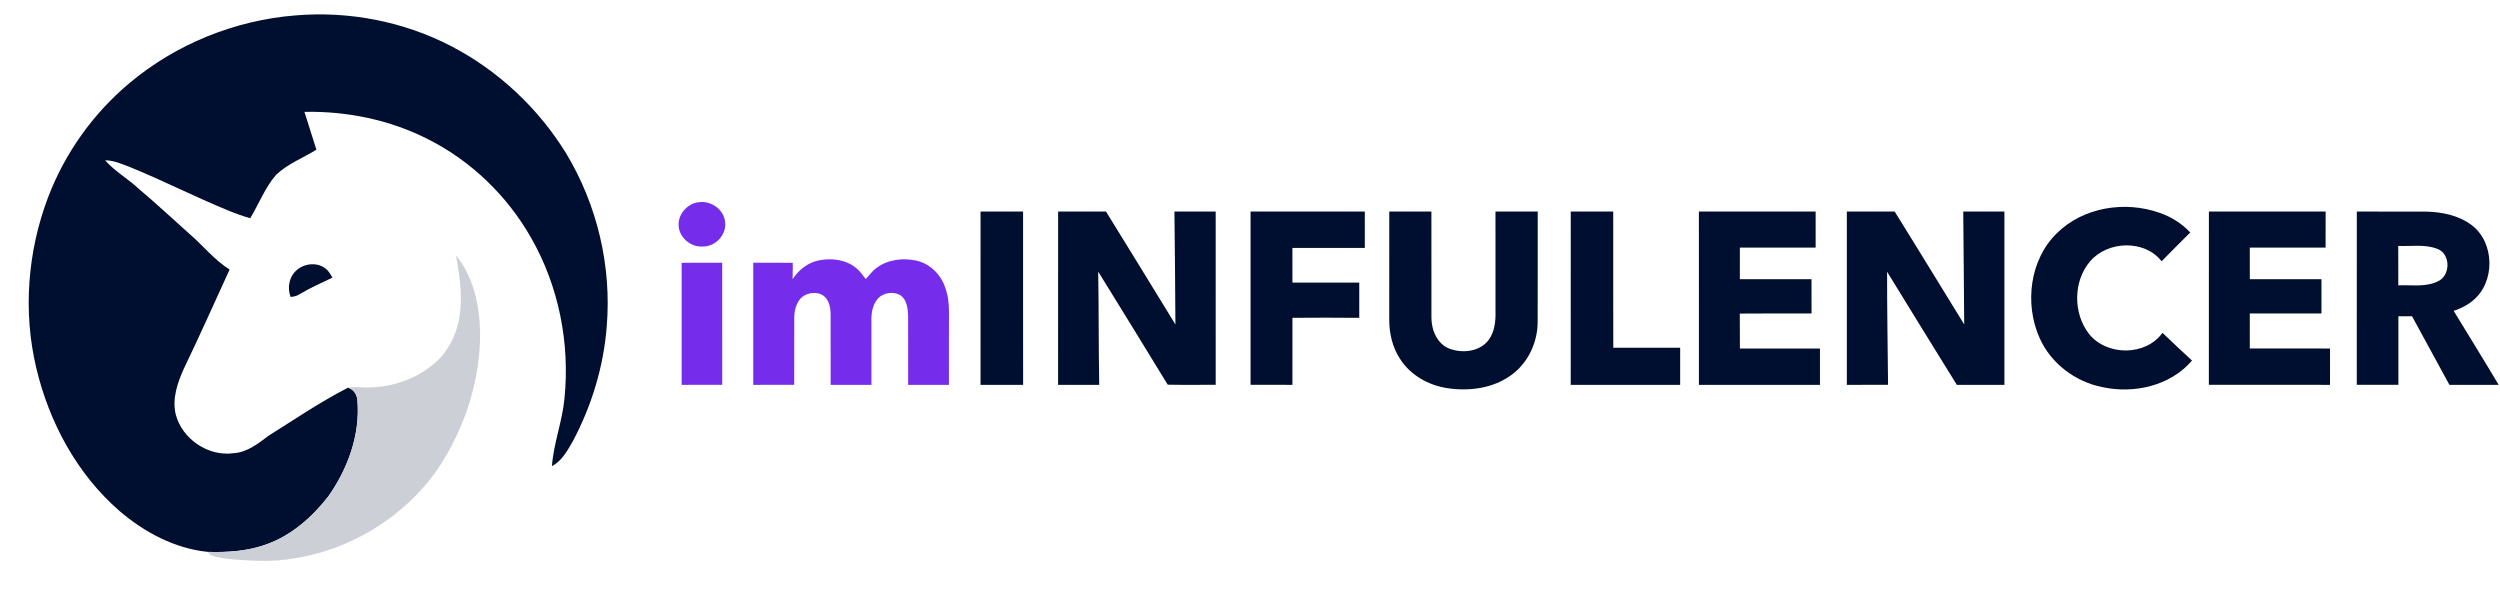
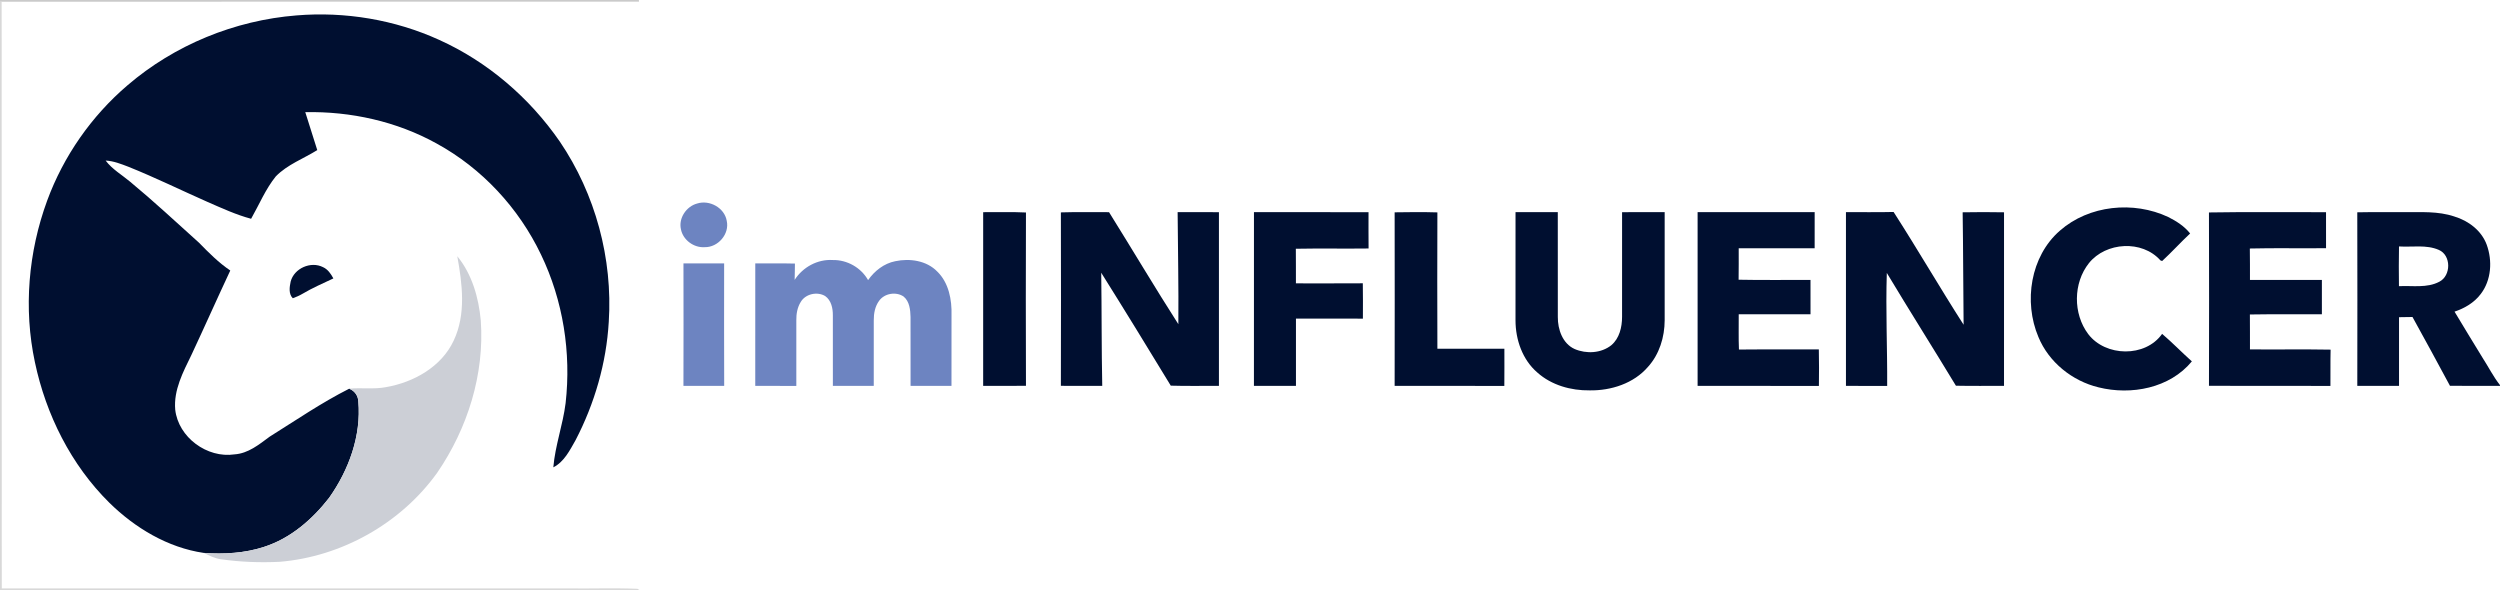
- <svg xmlns="http://www.w3.org/2000/svg" width="1487pt" height="350pt" viewBox="0 0 1487 350" version="1.1">
+ <svg xmlns="http://www.w3.org/2000/svg" width="1483pt" height="350pt" viewBox="0 0 1483 350" version="1.1">
+   <g id="#b5b5b5b5">
+     <path fill="#b5b5b5" opacity="0.71" d=" M 0.00 0.00 L 378.99 0.00 L 379.05 0.99 C 253.02 1.04 127.00 0.94 0.98 1.04 L 0.00 1.05 L 0.00 0.00 Z" />
+   </g>
  <g id="#ffffffff">
</g>
+   <g id="#cfcfcfd0">
+     <path fill="#cfcfcf" opacity="0.82" d=" M 0.00 1.05 L 0.98 1.04 C 1.09 117.03 0.95 233.03 1.05 349.02 C 113.02 349.06 225.00 349.04 336.97 349.04 C 350.69 349.23 364.45 348.69 378.14 349.28 C 378.43 349.46 378.99 349.82 379.28 350.00 L 0.00 350.00 L 0.00 1.05 Z" />
+   </g>
  <g id="#000f30ff">
-     <path fill="#000f30" opacity="1.00" d=" M 76.69 49.69 C 104.45 26.27 139.71 12.01 175.89 9.15 C 207.62 6.49 240.11 12.78 268.40 27.46 C 296.41 42.01 320.27 64.41 336.78 91.29 C 355.26 121.94 363.86 158.43 360.89 194.11 C 359.05 218.01 351.92 241.40 340.67 262.54 C 337.47 268.08 334.17 274.16 328.30 277.28 C 329.25 263.64 334.47 250.70 335.74 237.10 C 339.09 204.15 332.34 170.09 315.82 141.31 C 301.72 116.52 280.37 95.86 254.90 82.96 C 232.21 71.32 206.51 66.03 181.08 66.54 C 183.44 74.05 185.84 81.54 188.20 89.05 C 180.16 93.99 171.04 97.47 164.14 104.06 C 157.58 111.68 154.00 121.28 148.83 129.81 C 144.39 128.53 140.03 126.98 135.76 125.21 C 116.13 117.17 97.22 107.50 77.58 99.49 C 72.71 97.66 67.81 95.36 62.50 95.34 C 68.34 101.98 76.23 106.34 82.63 112.39 C 92.74 120.90 102.42 129.91 112.26 138.72 C 120.54 145.74 127.30 154.51 136.57 160.34 C 127.57 179.94 118.81 199.67 109.44 219.10 C 105.59 227.61 102.25 237.18 104.55 246.59 C 108.42 261.19 123.87 271.65 138.90 269.56 C 147.13 269.08 153.64 263.71 159.96 259.03 C 175.49 249.29 190.68 238.95 207.02 230.60 C 210.53 231.70 212.50 234.98 212.61 238.56 C 214.22 258.79 206.81 278.93 195.25 295.29 C 185.70 307.57 173.48 318.38 158.66 323.72 C 147.49 327.82 135.44 328.63 123.64 328.27 C 104.04 326.29 85.88 316.61 71.07 303.93 C 45.82 282.01 29.25 251.23 21.59 218.92 C 13.61 185.44 16.38 149.68 28.53 117.55 C 38.46 91.31 55.22 67.73 76.69 49.69 Z" />
-     <path fill="#000f30" opacity="1.00" d=" M 1223.55 138.59 C 1239.25 123.16 1264.10 119.33 1284.51 126.59 C 1291.41 128.94 1297.74 132.94 1302.75 138.26 C 1297.11 144.01 1291.31 149.61 1285.72 155.40 C 1275.61 142.43 1253.80 143.19 1243.30 155.31 C 1233.09 167.15 1232.97 186.28 1242.51 198.55 C 1253.01 211.82 1276.26 211.91 1286.25 197.96 C 1292.05 203.51 1297.90 209.02 1303.81 214.45 C 1290.87 229.62 1269.10 234.41 1250.15 230.19 C 1234.15 226.94 1219.70 215.96 1213.10 200.92 C 1204.10 180.61 1207.25 154.37 1223.55 138.59 Z" />
-     <path fill="#000f30" opacity="1.00" d=" M 583.23 125.83 C 591.66 125.83 600.10 125.86 608.53 125.82 C 608.55 160.18 608.49 194.54 608.56 228.90 C 600.11 228.90 591.66 228.90 583.22 228.91 C 583.24 194.55 583.21 160.19 583.23 125.83 Z" />
-     <path fill="#000f30" opacity="1.00" d=" M 629.35 228.91 C 629.38 194.55 629.35 160.19 629.37 125.83 C 638.86 125.84 648.35 125.85 657.84 125.82 C 671.65 148.19 685.44 170.57 699.14 193.01 C 698.99 170.62 698.83 148.22 698.55 125.83 C 706.73 125.85 714.91 125.83 723.09 125.84 C 723.08 160.18 723.06 194.52 723.10 228.87 C 713.58 228.88 704.06 229.00 694.55 228.81 C 680.89 206.33 667.01 183.97 653.22 161.57 C 653.59 184.01 653.42 206.46 653.81 228.91 C 645.66 228.89 637.51 228.90 629.35 228.91 Z" />
-     <path fill="#000f30" opacity="1.00" d=" M 743.83 125.84 C 766.48 125.83 789.14 125.86 811.79 125.82 C 811.80 133.04 811.78 140.25 811.80 147.47 C 797.44 147.46 783.08 147.46 768.73 147.47 C 768.73 154.35 768.71 161.22 768.74 168.10 C 781.99 168.11 795.24 168.11 808.49 168.10 C 808.50 175.09 808.49 182.07 808.49 189.05 C 795.24 188.92 781.99 188.92 768.75 189.04 C 768.70 202.33 768.72 215.61 768.74 228.90 C 760.43 228.90 752.13 228.91 743.83 228.89 C 743.84 194.54 743.84 160.19 743.83 125.84 Z" />
-     <path fill="#000f30" opacity="1.00" d=" M 826.32 190.06 C 826.31 168.65 826.28 147.23 826.34 125.82 C 834.69 125.85 843.04 125.84 851.40 125.82 C 851.41 146.89 851.37 167.96 851.42 189.03 C 851.41 196.45 854.94 204.74 862.32 207.47 C 870.03 210.26 880.07 209.18 885.35 202.35 C 889.05 197.41 889.70 190.97 889.52 184.99 C 889.48 165.27 889.51 145.54 889.51 125.82 C 897.88 125.85 906.26 125.84 914.64 125.83 C 914.61 147.81 914.69 169.78 914.60 191.76 C 914.50 203.78 908.87 215.80 899.09 222.94 C 888.27 230.99 873.96 232.85 860.91 230.88 C 849.67 229.21 838.83 223.10 832.69 213.38 C 828.19 206.51 826.30 198.20 826.32 190.06 Z" />
-     <path fill="#000f30" opacity="1.00" d=" M 934.28 125.83 C 942.70 125.84 951.12 125.85 959.55 125.82 C 959.57 152.83 959.51 179.84 959.58 206.85 C 972.84 206.85 986.10 206.87 999.37 206.84 C 999.37 214.19 999.38 221.55 999.36 228.90 C 977.66 228.90 955.96 228.90 934.26 228.90 C 934.29 194.54 934.26 160.18 934.28 125.83 Z" />
-     <path fill="#000f30" opacity="1.00" d=" M 1010.50 125.84 C 1033.65 125.83 1056.79 125.86 1079.94 125.82 C 1079.95 132.97 1079.94 140.12 1079.94 147.28 C 1064.92 147.27 1049.89 147.25 1034.87 147.29 C 1034.86 153.55 1034.88 159.82 1034.86 166.08 C 1049.07 166.06 1063.28 166.08 1077.49 166.08 C 1077.49 172.87 1077.46 179.66 1077.51 186.45 C 1063.28 186.50 1049.05 186.36 1034.83 186.52 C 1034.92 193.44 1034.83 200.37 1034.88 207.29 C 1050.75 207.30 1066.63 207.29 1082.51 207.30 C 1082.48 214.50 1082.49 221.70 1082.51 228.91 C 1058.51 228.90 1034.51 228.90 1010.52 228.91 C 1010.49 194.55 1010.52 160.20 1010.50 125.84 Z" />
-     <path fill="#000f30" opacity="1.00" d=" M 1098.50 125.84 C 1107.97 125.83 1117.45 125.86 1126.94 125.82 C 1140.86 148.12 1154.49 170.60 1168.31 192.96 C 1168.08 170.58 1168.00 148.21 1167.74 125.83 C 1175.90 125.84 1184.06 125.84 1192.23 125.84 C 1192.22 160.19 1192.23 194.55 1192.23 228.90 C 1182.79 228.92 1173.36 228.87 1163.93 228.92 C 1149.99 206.56 1136.28 184.05 1122.44 161.63 C 1122.44 184.05 1122.77 206.47 1123.02 228.88 C 1114.84 228.93 1106.67 228.88 1098.50 228.91 C 1098.50 194.55 1098.51 160.19 1098.50 125.84 Z" />
-     <path fill="#000f30" opacity="1.00" d=" M 1313.85 125.83 C 1336.99 125.84 1360.14 125.85 1383.29 125.82 C 1383.25 132.98 1383.28 140.13 1383.26 147.28 C 1368.23 147.26 1353.20 147.26 1338.17 147.29 C 1338.16 153.55 1338.14 159.81 1338.19 166.07 C 1352.39 166.09 1366.60 166.06 1380.81 166.08 C 1380.80 172.87 1380.81 179.66 1380.80 186.45 C 1366.59 186.45 1352.38 186.45 1338.17 186.45 C 1338.15 193.39 1338.15 200.33 1338.18 207.27 C 1354.08 207.32 1369.99 207.30 1385.90 207.29 C 1385.89 214.49 1385.91 221.69 1385.89 228.90 C 1361.87 228.89 1337.85 228.93 1313.83 228.88 C 1313.89 194.53 1313.85 160.18 1313.85 125.83 Z" />
-     <path fill="#000f30" opacity="1.00" d=" M 1401.83 125.83 C 1415.55 125.86 1429.28 125.80 1443.01 125.86 C 1452.52 126.07 1462.44 128.08 1470.19 133.92 C 1483.98 144.38 1484.25 167.93 1470.83 178.81 C 1467.53 181.66 1463.52 183.49 1459.45 184.92 C 1468.38 199.59 1477.44 214.16 1486.22 228.92 C 1476.45 228.88 1466.68 228.91 1456.91 228.90 C 1449.45 215.33 1442.08 201.72 1434.69 188.12 C 1431.97 188.12 1429.26 188.12 1426.56 188.13 C 1426.51 201.72 1426.51 215.30 1426.56 228.89 C 1418.31 228.90 1410.05 228.92 1401.81 228.88 C 1401.86 194.53 1401.82 160.18 1401.83 125.83 M 1426.48 146.28 C 1426.51 154.09 1426.47 161.91 1426.51 169.72 C 1434.39 169.36 1442.89 170.97 1450.23 167.25 C 1457.60 163.80 1457.70 151.20 1449.95 148.11 C 1442.51 145.11 1434.28 146.61 1426.48 146.28 Z" />
-     <path fill="#000f30" opacity="1.00" d=" M 176.05 161.07 C 180.58 156.69 188.34 155.71 193.47 159.62 C 195.43 160.98 196.57 163.13 197.74 165.14 C 191.35 168.22 184.81 171.02 178.72 174.69 C 176.94 175.81 174.97 176.59 172.84 176.59 C 170.83 171.40 171.86 164.91 176.05 161.07 Z" />
+     <path fill="#000f30" opacity="1.00" d=" M 75.59 50.64 C 103.52 26.64 139.25 12.06 175.91 9.14 C 204.72 6.77 234.15 11.67 260.49 23.64 C 289.33 36.65 314.15 58.03 332.10 84.01 C 353.22 115.15 363.53 153.41 361.12 190.95 C 359.69 215.39 352.71 239.39 341.44 261.08 C 338.01 267.10 334.68 273.94 328.23 277.23 C 329.31 264.30 333.92 251.99 335.52 239.14 C 338.91 209.19 334.04 178.24 320.94 151.05 C 307.73 123.37 285.88 99.81 258.93 85.09 C 235.28 72.00 208.04 66.00 181.09 66.53 C 183.41 74.05 185.83 81.53 188.20 89.04 C 179.98 94.16 170.47 97.60 163.61 104.63 C 157.49 112.21 153.76 121.36 148.96 129.78 C 140.02 127.39 131.60 123.48 123.14 119.80 C 107.46 112.88 92.06 105.29 76.13 98.91 C 71.78 97.25 67.37 95.48 62.66 95.25 C 66.54 100.40 72.28 103.69 77.17 107.78 C 91.19 119.38 104.51 131.79 118.04 143.97 C 123.82 149.90 129.70 155.82 136.60 160.47 C 128.80 177.11 121.34 193.92 113.54 210.57 C 108.61 220.69 102.93 231.38 103.94 243.00 C 105.78 259.44 122.88 271.96 139.12 269.53 C 147.27 268.99 153.69 263.66 159.97 259.03 C 175.54 249.29 190.72 238.87 207.14 230.58 C 210.31 231.82 212.41 234.66 212.55 238.09 C 214.37 258.48 206.89 278.81 195.24 295.30 C 185.26 308.15 172.29 319.40 156.57 324.43 C 145.12 328.17 132.88 328.83 120.93 328.00 C 99.53 324.86 80.13 313.21 64.86 298.22 C 42.13 275.76 27.29 246.00 20.71 214.89 C 13.91 183.08 16.80 149.45 27.99 118.98 C 37.68 92.63 54.25 68.87 75.59 50.64 Z" />
+     <path fill="#000f30" opacity="1.00" d=" M 1221.95 136.81 C 1239.23 121.66 1265.65 119.07 1286.21 128.74 C 1291.05 131.18 1295.79 134.19 1299.18 138.50 C 1293.50 143.80 1288.28 149.58 1282.58 154.84 C 1282.32 154.74 1281.81 154.55 1281.55 154.45 C 1270.72 142.22 1249.22 143.54 1239.15 156.09 C 1229.76 167.89 1229.68 186.14 1238.72 198.16 C 1248.97 211.68 1272.63 212.17 1282.57 198.05 C 1288.67 203.25 1294.24 209.03 1300.21 214.37 C 1287.12 230.29 1264.19 234.59 1244.88 229.78 C 1229.26 226.02 1215.34 214.87 1209.18 199.90 C 1200.33 178.98 1204.41 152.07 1221.95 136.81 Z" />
+     <path fill="#000f30" opacity="1.00" d=" M 583.22 125.86 C 591.68 125.94 600.15 125.62 608.60 126.05 C 608.48 160.31 608.48 194.58 608.60 228.85 C 600.14 228.97 591.67 228.88 583.21 228.90 C 583.24 194.56 583.22 160.21 583.22 125.86 Z" />
+     <path fill="#000f30" opacity="1.00" d=" M 629.31 125.99 C 638.82 125.67 648.35 125.92 657.88 125.86 C 671.67 147.95 684.95 170.39 699.00 192.32 C 699.19 170.16 698.73 148.00 698.57 125.84 C 706.74 125.87 714.90 125.83 723.07 125.86 C 723.08 160.20 723.06 194.55 723.07 228.89 C 713.55 228.84 704.02 229.07 694.50 228.77 C 680.88 206.37 667.18 184.01 653.25 161.80 C 653.56 184.16 653.40 206.53 653.85 228.89 C 645.67 228.90 637.49 228.94 629.31 228.87 C 629.40 194.58 629.41 160.28 629.31 125.99 Z" />
+     <path fill="#000f30" opacity="1.00" d=" M 743.85 125.85 C 766.50 125.85 789.15 125.83 811.81 125.86 C 811.81 133.04 811.76 140.22 811.84 147.40 C 797.46 147.59 783.07 147.28 768.69 147.56 C 768.77 154.40 768.71 161.25 768.74 168.09 C 781.97 168.08 795.19 168.15 808.42 168.05 C 808.56 175.04 808.48 182.03 808.47 189.02 C 795.23 188.95 782.00 188.99 768.76 189.01 C 768.71 202.30 768.72 215.60 768.76 228.89 C 760.45 228.92 752.14 228.90 743.83 228.90 C 743.86 194.55 743.83 160.20 743.85 125.85 Z" />
+     <path fill="#000f30" opacity="1.00" d=" M 827.30 125.95 C 835.74 125.81 844.21 125.73 852.66 125.99 C 852.57 152.95 852.56 179.92 852.66 206.88 C 865.91 206.84 879.15 206.88 892.40 206.86 C 892.40 214.22 892.45 221.57 892.37 228.93 C 870.68 228.86 848.99 228.95 827.30 228.88 C 827.36 194.57 827.36 160.26 827.30 125.95 Z" />
+     <path fill="#000f30" opacity="1.00" d=" M 899.01 125.83 C 907.36 125.87 915.72 125.83 924.08 125.85 C 924.10 146.58 924.07 167.31 924.10 188.03 C 924.04 195.39 926.89 203.76 934.03 207.02 C 940.97 210.03 949.81 209.60 955.84 204.78 C 960.66 200.70 962.20 194.06 962.21 188.00 C 962.24 167.29 962.22 146.57 962.22 125.86 C 970.64 125.83 979.06 125.86 987.48 125.84 C 987.50 147.22 987.48 168.61 987.48 189.99 C 987.46 199.95 984.35 210.14 977.59 217.62 C 969.11 227.47 955.70 231.77 943.00 231.57 C 931.89 231.72 920.38 228.51 911.97 221.00 C 903.11 213.40 899.01 201.51 899.00 190.06 C 899.00 168.65 898.99 147.24 899.01 125.83 Z" />
+     <path fill="#000f30" opacity="1.00" d=" M 1007.02 125.85 C 1030.16 125.83 1053.31 125.87 1076.46 125.83 C 1076.49 132.98 1076.49 140.13 1076.45 147.28 C 1061.43 147.26 1046.41 147.25 1031.40 147.29 C 1031.39 153.50 1031.46 159.71 1031.34 165.93 C 1045.55 166.24 1059.77 165.98 1073.99 166.06 C 1074.01 172.85 1073.99 179.64 1074.00 186.43 C 1059.80 186.46 1045.60 186.43 1031.41 186.44 C 1031.47 193.41 1031.24 200.39 1031.54 207.35 C 1047.34 207.18 1063.14 207.38 1078.93 207.25 C 1079.10 214.47 1079.06 221.70 1078.97 228.92 C 1054.99 228.89 1031.00 228.91 1007.02 228.91 C 1007.00 194.56 1007.01 160.21 1007.02 125.85 Z" />
+     <path fill="#000f30" opacity="1.00" d=" M 1095.02 125.85 C 1104.44 125.78 1113.86 125.98 1123.28 125.74 C 1137.48 147.81 1150.65 170.55 1164.81 192.64 C 1164.55 170.41 1164.60 148.17 1164.24 125.94 C 1172.42 125.78 1180.61 125.79 1188.79 125.94 C 1188.73 160.25 1188.75 194.57 1188.78 228.89 C 1179.27 228.87 1169.75 229.01 1160.25 228.81 C 1146.71 206.43 1132.72 184.33 1119.26 161.90 C 1118.54 184.23 1119.61 206.59 1119.47 228.93 C 1111.32 228.88 1103.17 228.91 1095.02 228.91 C 1095.01 194.55 1095.03 160.20 1095.02 125.85 Z" />
+     <path fill="#000f30" opacity="1.00" d=" M 1310.35 126.03 C 1333.49 125.63 1356.65 125.93 1379.80 125.87 C 1379.79 132.99 1379.76 140.10 1379.81 147.22 C 1364.74 147.43 1349.66 147.03 1334.60 147.42 C 1334.74 153.63 1334.63 159.85 1334.68 166.06 C 1348.90 166.07 1363.11 166.06 1377.34 166.06 C 1377.34 172.85 1377.33 179.64 1377.34 186.43 C 1363.10 186.53 1348.86 186.29 1334.63 186.55 C 1334.72 193.46 1334.64 200.36 1334.68 207.26 C 1350.62 207.41 1366.57 207.11 1382.52 207.41 C 1382.33 214.58 1382.50 221.75 1382.41 228.92 C 1358.39 228.86 1334.37 228.97 1310.36 228.86 C 1310.45 194.58 1310.47 160.30 1310.35 126.03 Z" />
+     <path fill="#000f30" opacity="1.00" d=" M 1398.34 125.94 C 1407.54 125.75 1416.75 125.89 1425.96 125.85 C 1435.96 125.92 1446.25 125.16 1455.90 128.42 C 1464.24 130.93 1471.99 136.73 1475.09 145.09 C 1478.61 154.66 1477.90 166.30 1471.48 174.52 C 1467.64 179.59 1461.97 182.88 1456.03 184.87 C 1461.47 194.08 1467.16 203.15 1472.70 212.31 C 1476.17 217.66 1479.04 223.44 1483.00 228.46 L 1483.00 228.88 C 1473.10 228.88 1463.20 228.99 1453.31 228.84 C 1445.98 215.20 1438.58 201.59 1431.09 188.04 C 1428.41 188.08 1425.75 188.12 1423.10 188.16 C 1423.08 201.74 1423.09 215.31 1423.10 228.89 C 1414.84 228.91 1406.59 228.93 1398.35 228.88 C 1398.41 194.57 1398.42 160.25 1398.34 125.94 M 1423.09 146.19 C 1422.92 154.05 1422.97 161.90 1423.06 169.76 C 1431.04 169.33 1439.67 171.03 1447.03 167.11 C 1454.03 163.53 1454.13 151.44 1446.73 148.25 C 1439.30 144.99 1430.95 146.70 1423.09 146.19 Z" />
+     <path fill="#000f30" opacity="1.00" d=" M 172.42 167.03 C 174.47 159.14 184.40 154.79 191.63 158.48 C 194.50 159.78 196.31 162.47 197.75 165.16 C 191.58 168.09 185.29 170.80 179.42 174.29 C 177.60 175.37 175.65 176.19 173.68 176.92 C 171.10 174.31 171.74 170.28 172.42 167.03 Z" />
  </g>
-   <g id="#6e84c0ff">
-     <path fill="#752ceb" opacity="1.00" d=" M 416.17 120.23 C 423.22 119.44 430.62 124.76 431.28 132.00 C 432.30 139.52 425.61 146.74 418.10 146.62 C 410.89 147.23 403.83 141.23 403.62 133.94 C 403.41 127.03 409.27 120.64 416.17 120.23 Z" />
-     <path fill="#752ceb" opacity="1.00" d=" M 486.94 154.90 C 494.58 153.35 503.29 154.36 509.40 159.56 C 511.64 161.34 513.15 163.79 514.96 165.96 C 517.08 163.74 518.84 161.14 521.38 159.34 C 528.03 154.33 536.99 153.30 544.98 154.99 C 552.99 156.75 559.51 163.14 562.13 170.81 C 564.74 177.57 564.50 184.90 564.44 192.01 C 564.42 204.31 564.46 216.61 564.42 228.91 C 556.33 228.88 548.25 228.89 540.17 228.90 C 540.14 215.27 540.21 201.63 540.15 188.00 C 539.99 183.76 539.54 178.84 536.05 175.93 C 531.74 173.01 525.22 173.88 521.90 177.93 C 519.15 181.28 518.27 185.75 518.33 189.99 C 518.31 202.96 518.33 215.93 518.32 228.90 C 510.24 228.88 502.16 228.90 494.08 228.90 C 494.03 214.92 494.09 200.95 494.05 186.98 C 494.05 182.84 493.08 178.09 489.44 175.60 C 484.96 172.99 478.59 174.19 475.48 178.39 C 473.30 181.46 472.41 185.30 472.42 189.02 C 472.37 202.31 472.45 215.60 472.38 228.89 C 464.27 228.89 456.15 228.89 448.04 228.90 C 448.03 204.68 448.03 180.47 448.04 156.26 C 455.88 156.30 463.71 156.22 471.55 156.32 C 471.52 159.57 471.53 162.83 471.43 166.08 C 474.97 160.59 480.46 156.23 486.94 154.90 Z" />
-     <path fill="#752ceb" opacity="1.00" d=" M 405.44 156.30 C 413.48 156.25 421.52 156.28 429.56 156.27 C 429.54 180.48 429.51 204.68 429.57 228.89 C 421.53 228.90 413.48 228.89 405.44 228.90 C 405.48 204.70 405.48 180.50 405.44 156.30 Z" />
+   <g id="#6d84c1ff">
+     <path fill="#6d84c1" opacity="1.00" d=" M 413.54 120.73 C 420.87 118.38 429.80 123.26 431.10 130.99 C 432.87 138.82 425.92 146.81 418.01 146.62 C 411.60 147.08 405.16 142.37 403.93 136.02 C 402.41 129.43 407.13 122.43 413.54 120.73 Z" />
+     <path fill="#6d84c1" opacity="1.00" d=" M 471.38 166.03 C 476.22 158.45 484.98 153.68 494.01 154.25 C 502.53 154.09 510.75 158.73 514.95 166.16 C 518.78 160.69 524.37 156.29 531.02 154.96 C 539.62 153.14 549.60 154.52 555.96 161.06 C 562.82 167.72 564.71 177.82 564.44 187.04 C 564.41 200.99 564.44 214.95 564.42 228.91 C 556.33 228.89 548.24 228.92 540.15 228.90 C 540.15 215.27 540.19 201.64 540.13 188.01 C 540.02 183.77 539.54 178.82 536.04 175.92 C 531.55 172.84 524.64 173.99 521.47 178.46 C 519.05 181.76 518.29 185.96 518.32 189.98 C 518.31 202.95 518.33 215.93 518.31 228.91 C 510.22 228.90 502.14 228.90 494.06 228.91 C 494.04 214.96 494.07 201.02 494.05 187.07 C 494.09 182.90 493.11 178.15 489.48 175.61 C 484.78 172.80 477.84 174.31 475.01 179.10 C 472.98 182.34 472.32 186.24 472.38 190.01 C 472.39 202.98 472.41 215.95 472.38 228.92 C 464.26 228.89 456.14 228.91 448.02 228.91 C 448.02 204.69 448.00 180.47 448.03 156.24 C 455.87 156.32 463.71 156.14 471.55 156.35 C 471.49 159.57 471.50 162.80 471.38 166.03 Z" />
+     <path fill="#6d84c1" opacity="1.00" d=" M 405.43 156.26 C 413.47 156.25 421.52 156.26 429.56 156.26 C 429.54 180.46 429.49 204.67 429.59 228.88 C 421.53 228.93 413.47 228.91 405.42 228.89 C 405.50 204.68 405.47 180.47 405.43 156.26 Z" />
  </g>
  <g id="#cccfd6ff">
-     <path fill="#cccfd6" opacity="1.00" d=" M 271.18 151.83 C 281.47 164.40 285.14 181.10 285.57 197.01 C 285.89 225.90 276.56 254.59 260.63 278.57 C 240.69 307.60 208.07 327.45 173.26 332.42 C 162.94 334.07 152.43 333.71 142.05 333.01 C 136.76 332.53 131.38 332.18 126.29 330.58 C 125.00 330.36 124.33 329.24 123.64 328.27 C 135.44 328.63 147.49 327.82 158.66 323.72 C 173.48 318.38 185.70 307.57 195.25 295.29 C 206.81 278.93 214.22 258.79 212.61 238.56 C 212.50 234.98 210.53 231.70 207.02 230.60 C 210.97 229.82 214.97 230.57 218.95 230.50 C 233.62 230.37 248.41 225.17 259.37 215.29 C 268.16 207.36 272.86 195.74 273.82 184.09 C 274.86 173.26 273.11 162.45 271.18 151.83 Z" />
+     <path fill="#cccfd6" opacity="1.00" d=" M 271.26 151.99 C 280.01 162.67 283.94 176.54 285.20 190.09 C 287.49 222.01 277.34 254.16 259.37 280.40 C 237.86 310.42 202.72 330.21 165.93 333.26 C 154.27 333.83 142.54 333.40 130.98 331.74 C 127.40 331.22 124.12 329.61 120.93 328.00 C 132.88 328.83 145.12 328.17 156.57 324.43 C 172.29 319.40 185.26 308.15 195.24 295.30 C 206.89 278.81 214.37 258.48 212.55 238.09 C 212.41 234.66 210.31 231.82 207.14 230.58 C 214.38 229.85 221.71 231.05 228.91 229.66 C 245.32 226.83 261.85 217.65 269.12 202.06 C 276.55 186.40 274.25 168.45 271.26 151.99 Z" />
  </g>
</svg>
